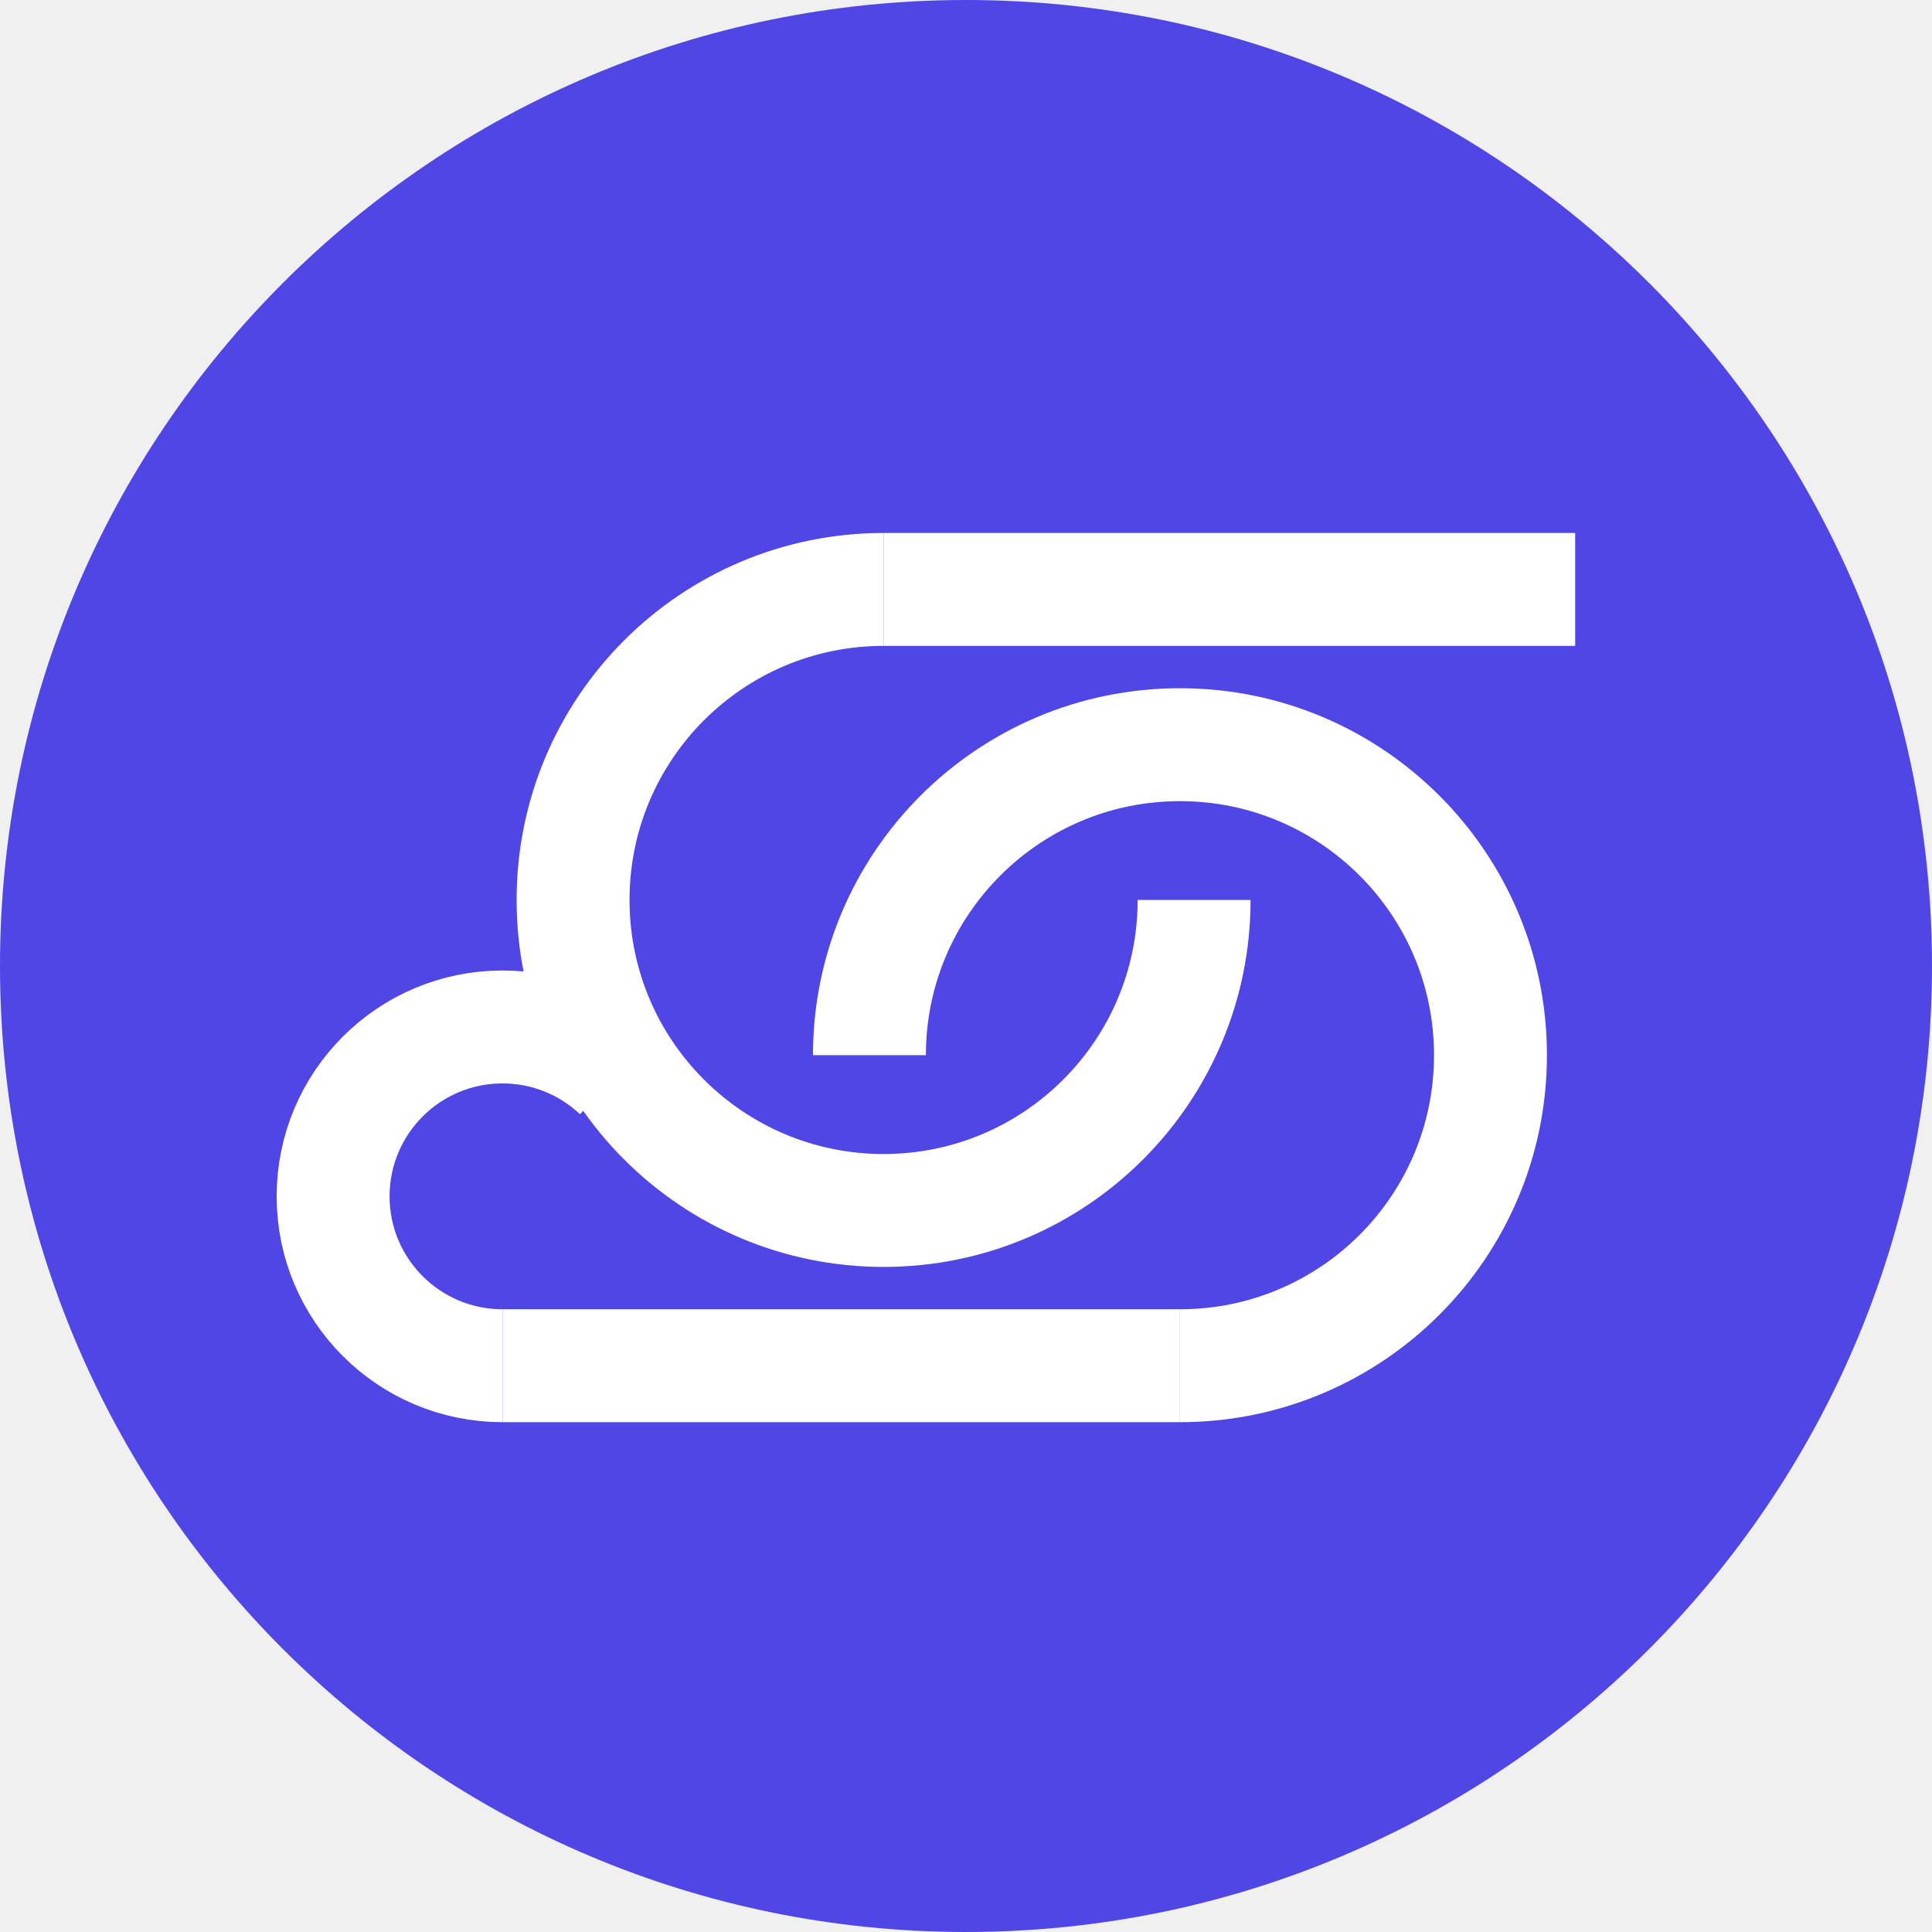
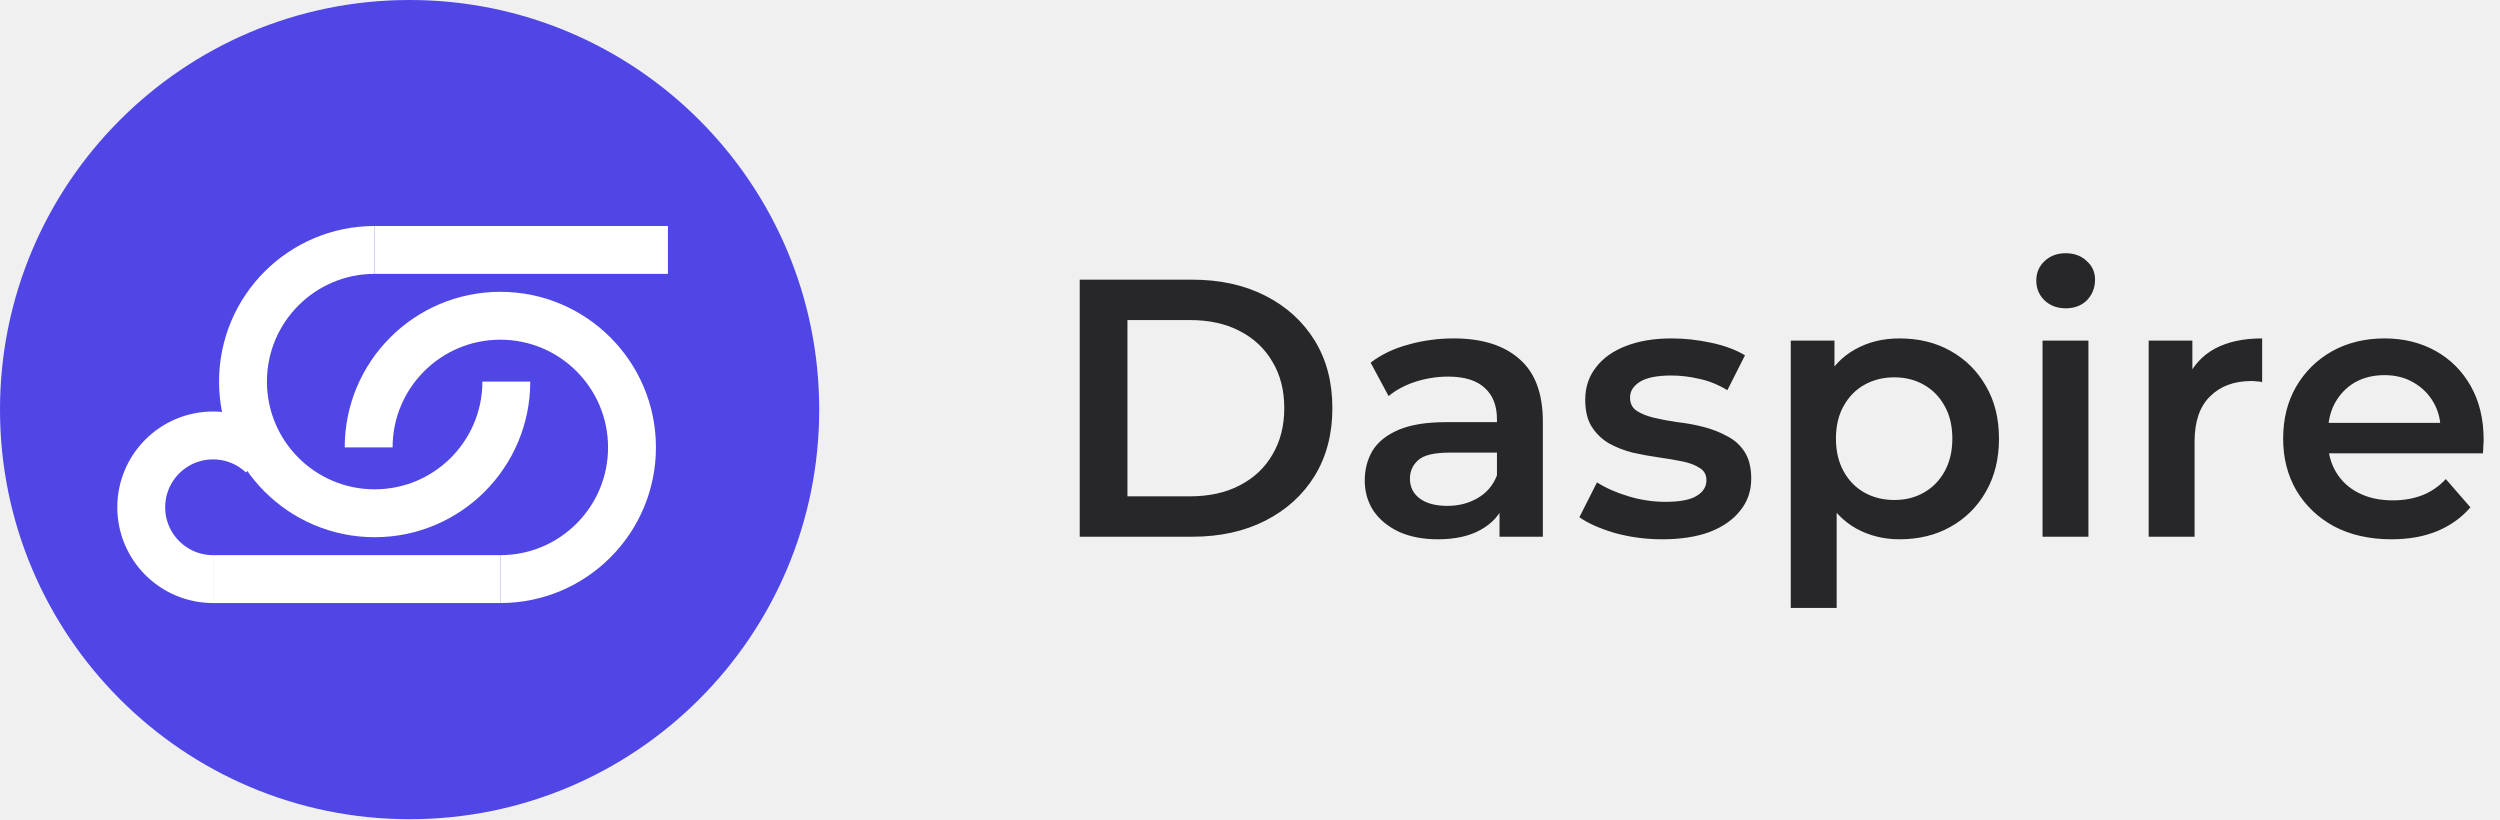
- <svg xmlns="http://www.w3.org/2000/svg" width="58" height="58" viewBox="0 0 58 58" fill="none">
+ <svg xmlns="http://www.w3.org/2000/svg" width="177" height="58" viewBox="0 0 177 58" fill="none">
  <circle cx="29" cy="29" r="29" fill="#4F46E5" />
  <path d="M35.423 41C40.572 41 44.745 36.826 44.745 31.678C44.745 26.529 40.572 22.356 35.423 22.356C30.275 22.356 26.101 26.529 26.101 31.678" stroke="white" stroke-width="3.39" />
-   <path d="M26.526 17.695C21.377 17.695 17.204 21.869 17.204 27.017C17.204 32.165 21.377 36.339 26.526 36.339C31.674 36.339 35.848 32.165 35.848 27.017" stroke="white" stroke-width="3.39" />
+   <path d="M26.526 17.695C21.377 17.695 17.204 21.868 17.204 27.017C17.204 32.165 21.377 36.339 26.526 36.339C31.674 36.339 35.848 32.165 35.848 27.017" stroke="white" stroke-width="3.39" />
  <line x1="47.288" y1="17.695" x2="26.525" y2="17.695" stroke="white" stroke-width="3.39" />
-   <line x1="35.423" y1="41" x2="15.085" y2="41" stroke="white" stroke-width="3.39" />
+   <line x1="35.423" y1="41" x2="15.084" y2="41" stroke="white" stroke-width="3.39" />
  <path d="M15.085 41C12.277 41 10 38.723 10 35.915C10 33.107 12.277 30.83 15.085 30.83C16.436 30.83 17.664 31.358 18.575 32.217" stroke="white" stroke-width="3.39" />
+   <path d="M76.444 38V19.8H84.4C86.376 19.8 88.109 20.181 89.6 20.944C91.091 21.707 92.252 22.764 93.084 24.116C93.916 25.468 94.332 27.063 94.332 28.9C94.332 30.72 93.916 32.315 93.084 33.684C92.252 35.036 91.091 36.093 89.6 36.856C88.109 37.619 86.376 38 84.4 38H76.444ZM79.824 35.14H84.244C85.613 35.14 86.792 34.88 87.78 34.36C88.785 33.84 89.557 33.112 90.094 32.176C90.649 31.24 90.926 30.148 90.926 28.9C90.926 27.635 90.649 26.543 90.094 25.624C89.557 24.688 88.785 23.96 87.78 23.44C86.792 22.92 85.613 22.66 84.244 22.66H79.824V35.14ZM106.166 38V35.192L105.984 34.594V29.68C105.984 28.727 105.698 27.99 105.126 27.47C104.554 26.933 103.688 26.664 102.526 26.664C101.746 26.664 100.975 26.785 100.212 27.028C99.467 27.271 98.835 27.609 98.314 28.042L97.04 25.676C97.786 25.104 98.67 24.679 99.692 24.402C100.732 24.107 101.807 23.96 102.916 23.96C104.927 23.96 106.478 24.445 107.57 25.416C108.68 26.369 109.234 27.851 109.234 29.862V38H106.166ZM101.798 38.182C100.758 38.182 99.849 38.009 99.069 37.662C98.288 37.298 97.682 36.804 97.249 36.18C96.832 35.539 96.624 34.819 96.624 34.022C96.624 33.242 96.806 32.54 97.171 31.916C97.552 31.292 98.167 30.798 99.016 30.434C99.866 30.07 100.992 29.888 102.396 29.888H106.426V32.046H102.63C101.521 32.046 100.776 32.228 100.394 32.592C100.013 32.939 99.823 33.372 99.823 33.892C99.823 34.481 100.056 34.949 100.524 35.296C100.992 35.643 101.642 35.816 102.474 35.816C103.272 35.816 103.982 35.634 104.606 35.27C105.248 34.906 105.707 34.369 105.984 33.658L106.53 35.608C106.218 36.423 105.655 37.055 104.84 37.506C104.043 37.957 103.029 38.182 101.798 38.182ZM117.695 38.182C116.534 38.182 115.416 38.035 114.341 37.74C113.284 37.428 112.443 37.055 111.819 36.622L113.067 34.152C113.691 34.551 114.437 34.88 115.303 35.14C116.17 35.4 117.037 35.53 117.903 35.53C118.926 35.53 119.663 35.391 120.113 35.114C120.581 34.837 120.815 34.464 120.815 33.996C120.815 33.615 120.659 33.329 120.347 33.138C120.035 32.93 119.628 32.774 119.125 32.67C118.623 32.566 118.059 32.471 117.435 32.384C116.829 32.297 116.213 32.185 115.589 32.046C114.983 31.89 114.428 31.673 113.925 31.396C113.423 31.101 113.015 30.711 112.703 30.226C112.391 29.741 112.235 29.099 112.235 28.302C112.235 27.418 112.487 26.655 112.989 26.014C113.492 25.355 114.194 24.853 115.095 24.506C116.014 24.142 117.097 23.96 118.345 23.96C119.281 23.96 120.226 24.064 121.179 24.272C122.133 24.48 122.921 24.775 123.545 25.156L122.297 27.626C121.639 27.227 120.971 26.959 120.295 26.82C119.637 26.664 118.978 26.586 118.319 26.586C117.331 26.586 116.595 26.733 116.109 27.028C115.641 27.323 115.407 27.695 115.407 28.146C115.407 28.562 115.563 28.874 115.875 29.082C116.187 29.29 116.595 29.455 117.097 29.576C117.6 29.697 118.155 29.801 118.761 29.888C119.385 29.957 120.001 30.07 120.607 30.226C121.214 30.382 121.769 30.599 122.271 30.876C122.791 31.136 123.207 31.509 123.519 31.994C123.831 32.479 123.987 33.112 123.987 33.892C123.987 34.759 123.727 35.513 123.207 36.154C122.705 36.795 121.985 37.298 121.049 37.662C120.113 38.009 118.995 38.182 117.695 38.182ZM134.482 38.182C133.356 38.182 132.324 37.922 131.388 37.402C130.47 36.882 129.733 36.102 129.178 35.062C128.641 34.005 128.372 32.67 128.372 31.058C128.372 29.429 128.632 28.094 129.152 27.054C129.69 26.014 130.418 25.243 131.336 24.74C132.255 24.22 133.304 23.96 134.482 23.96C135.852 23.96 137.056 24.255 138.096 24.844C139.154 25.433 139.986 26.257 140.592 27.314C141.216 28.371 141.528 29.619 141.528 31.058C141.528 32.497 141.216 33.753 140.592 34.828C139.986 35.885 139.154 36.709 138.096 37.298C137.056 37.887 135.852 38.182 134.482 38.182ZM126.786 43.044V24.116H129.88V27.392L129.776 31.084L130.036 34.776V43.044H126.786ZM134.118 35.4C134.898 35.4 135.592 35.227 136.198 34.88C136.822 34.533 137.316 34.031 137.68 33.372C138.044 32.713 138.226 31.942 138.226 31.058C138.226 30.157 138.044 29.385 137.68 28.744C137.316 28.085 136.822 27.583 136.198 27.236C135.592 26.889 134.898 26.716 134.118 26.716C133.338 26.716 132.636 26.889 132.012 27.236C131.388 27.583 130.894 28.085 130.53 28.744C130.166 29.385 129.984 30.157 129.984 31.058C129.984 31.942 130.166 32.713 130.53 33.372C130.894 34.031 131.388 34.533 132.012 34.88C132.636 35.227 133.338 35.4 134.118 35.4ZM144.611 38V24.116H147.861V38H144.611ZM146.249 21.828C145.642 21.828 145.139 21.637 144.741 21.256C144.359 20.875 144.169 20.415 144.169 19.878C144.169 19.323 144.359 18.864 144.741 18.5C145.139 18.119 145.642 17.928 146.249 17.928C146.855 17.928 147.349 18.11 147.731 18.474C148.129 18.821 148.329 19.263 148.329 19.8C148.329 20.372 148.138 20.857 147.757 21.256C147.375 21.637 146.873 21.828 146.249 21.828ZM152.126 38V24.116H155.22V27.938L154.856 26.82C155.272 25.884 155.922 25.173 156.806 24.688C157.707 24.203 158.825 23.96 160.16 23.96V27.054C160.021 27.019 159.891 27.002 159.77 27.002C159.649 26.985 159.527 26.976 159.406 26.976C158.175 26.976 157.196 27.34 156.468 28.068C155.74 28.779 155.376 29.845 155.376 31.266V38H152.126ZM169.316 38.182C167.774 38.182 166.422 37.879 165.26 37.272C164.116 36.648 163.224 35.799 162.582 34.724C161.958 33.649 161.646 32.427 161.646 31.058C161.646 29.671 161.95 28.449 162.556 27.392C163.18 26.317 164.03 25.477 165.104 24.87C166.196 24.263 167.436 23.96 168.822 23.96C170.174 23.96 171.379 24.255 172.436 24.844C173.494 25.433 174.326 26.265 174.932 27.34C175.539 28.415 175.842 29.68 175.842 31.136C175.842 31.275 175.834 31.431 175.816 31.604C175.816 31.777 175.808 31.942 175.79 32.098H164.22V29.94H174.074L172.8 30.616C172.818 29.819 172.653 29.117 172.306 28.51C171.96 27.903 171.483 27.427 170.876 27.08C170.287 26.733 169.602 26.56 168.822 26.56C168.025 26.56 167.323 26.733 166.716 27.08C166.127 27.427 165.659 27.912 165.312 28.536C164.983 29.143 164.818 29.862 164.818 30.694V31.214C164.818 32.046 165.009 32.783 165.39 33.424C165.772 34.065 166.309 34.559 167.002 34.906C167.696 35.253 168.493 35.426 169.394 35.426C170.174 35.426 170.876 35.305 171.5 35.062C172.124 34.819 172.679 34.438 173.164 33.918L174.906 35.92C174.282 36.648 173.494 37.211 172.54 37.61C171.604 37.991 170.53 38.182 169.316 38.182Z" fill="#27272A" />
</svg>
